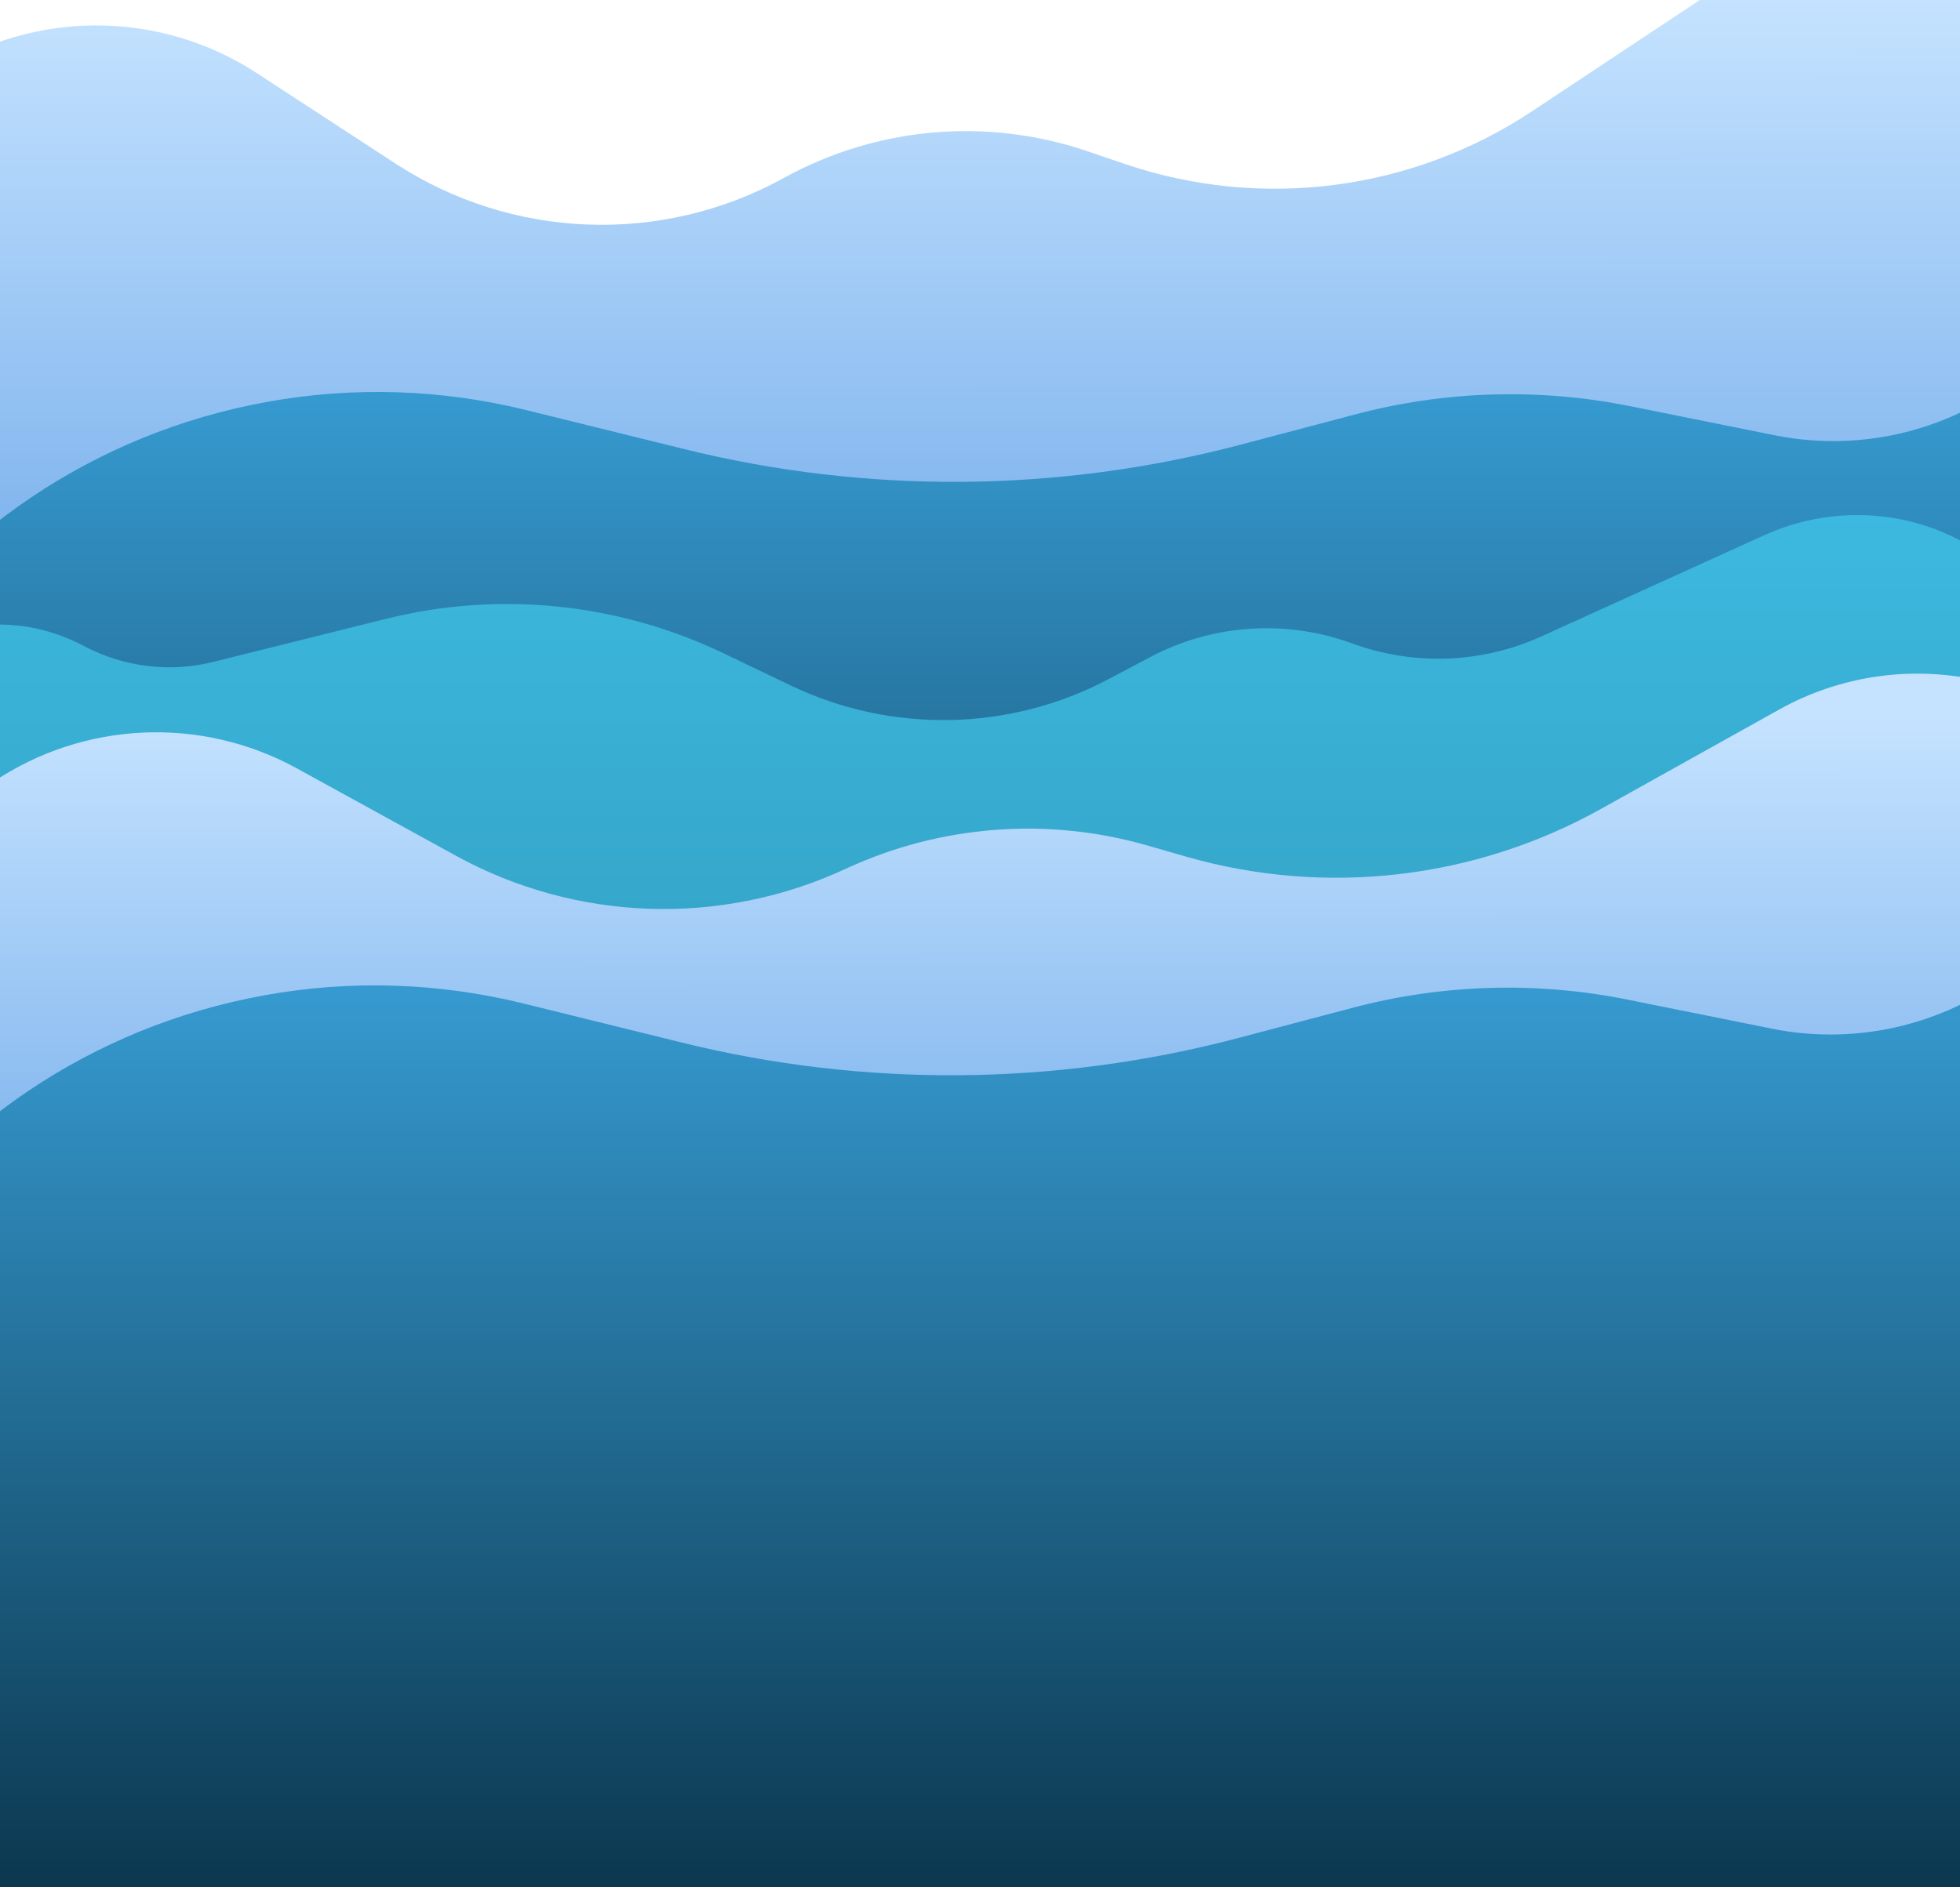
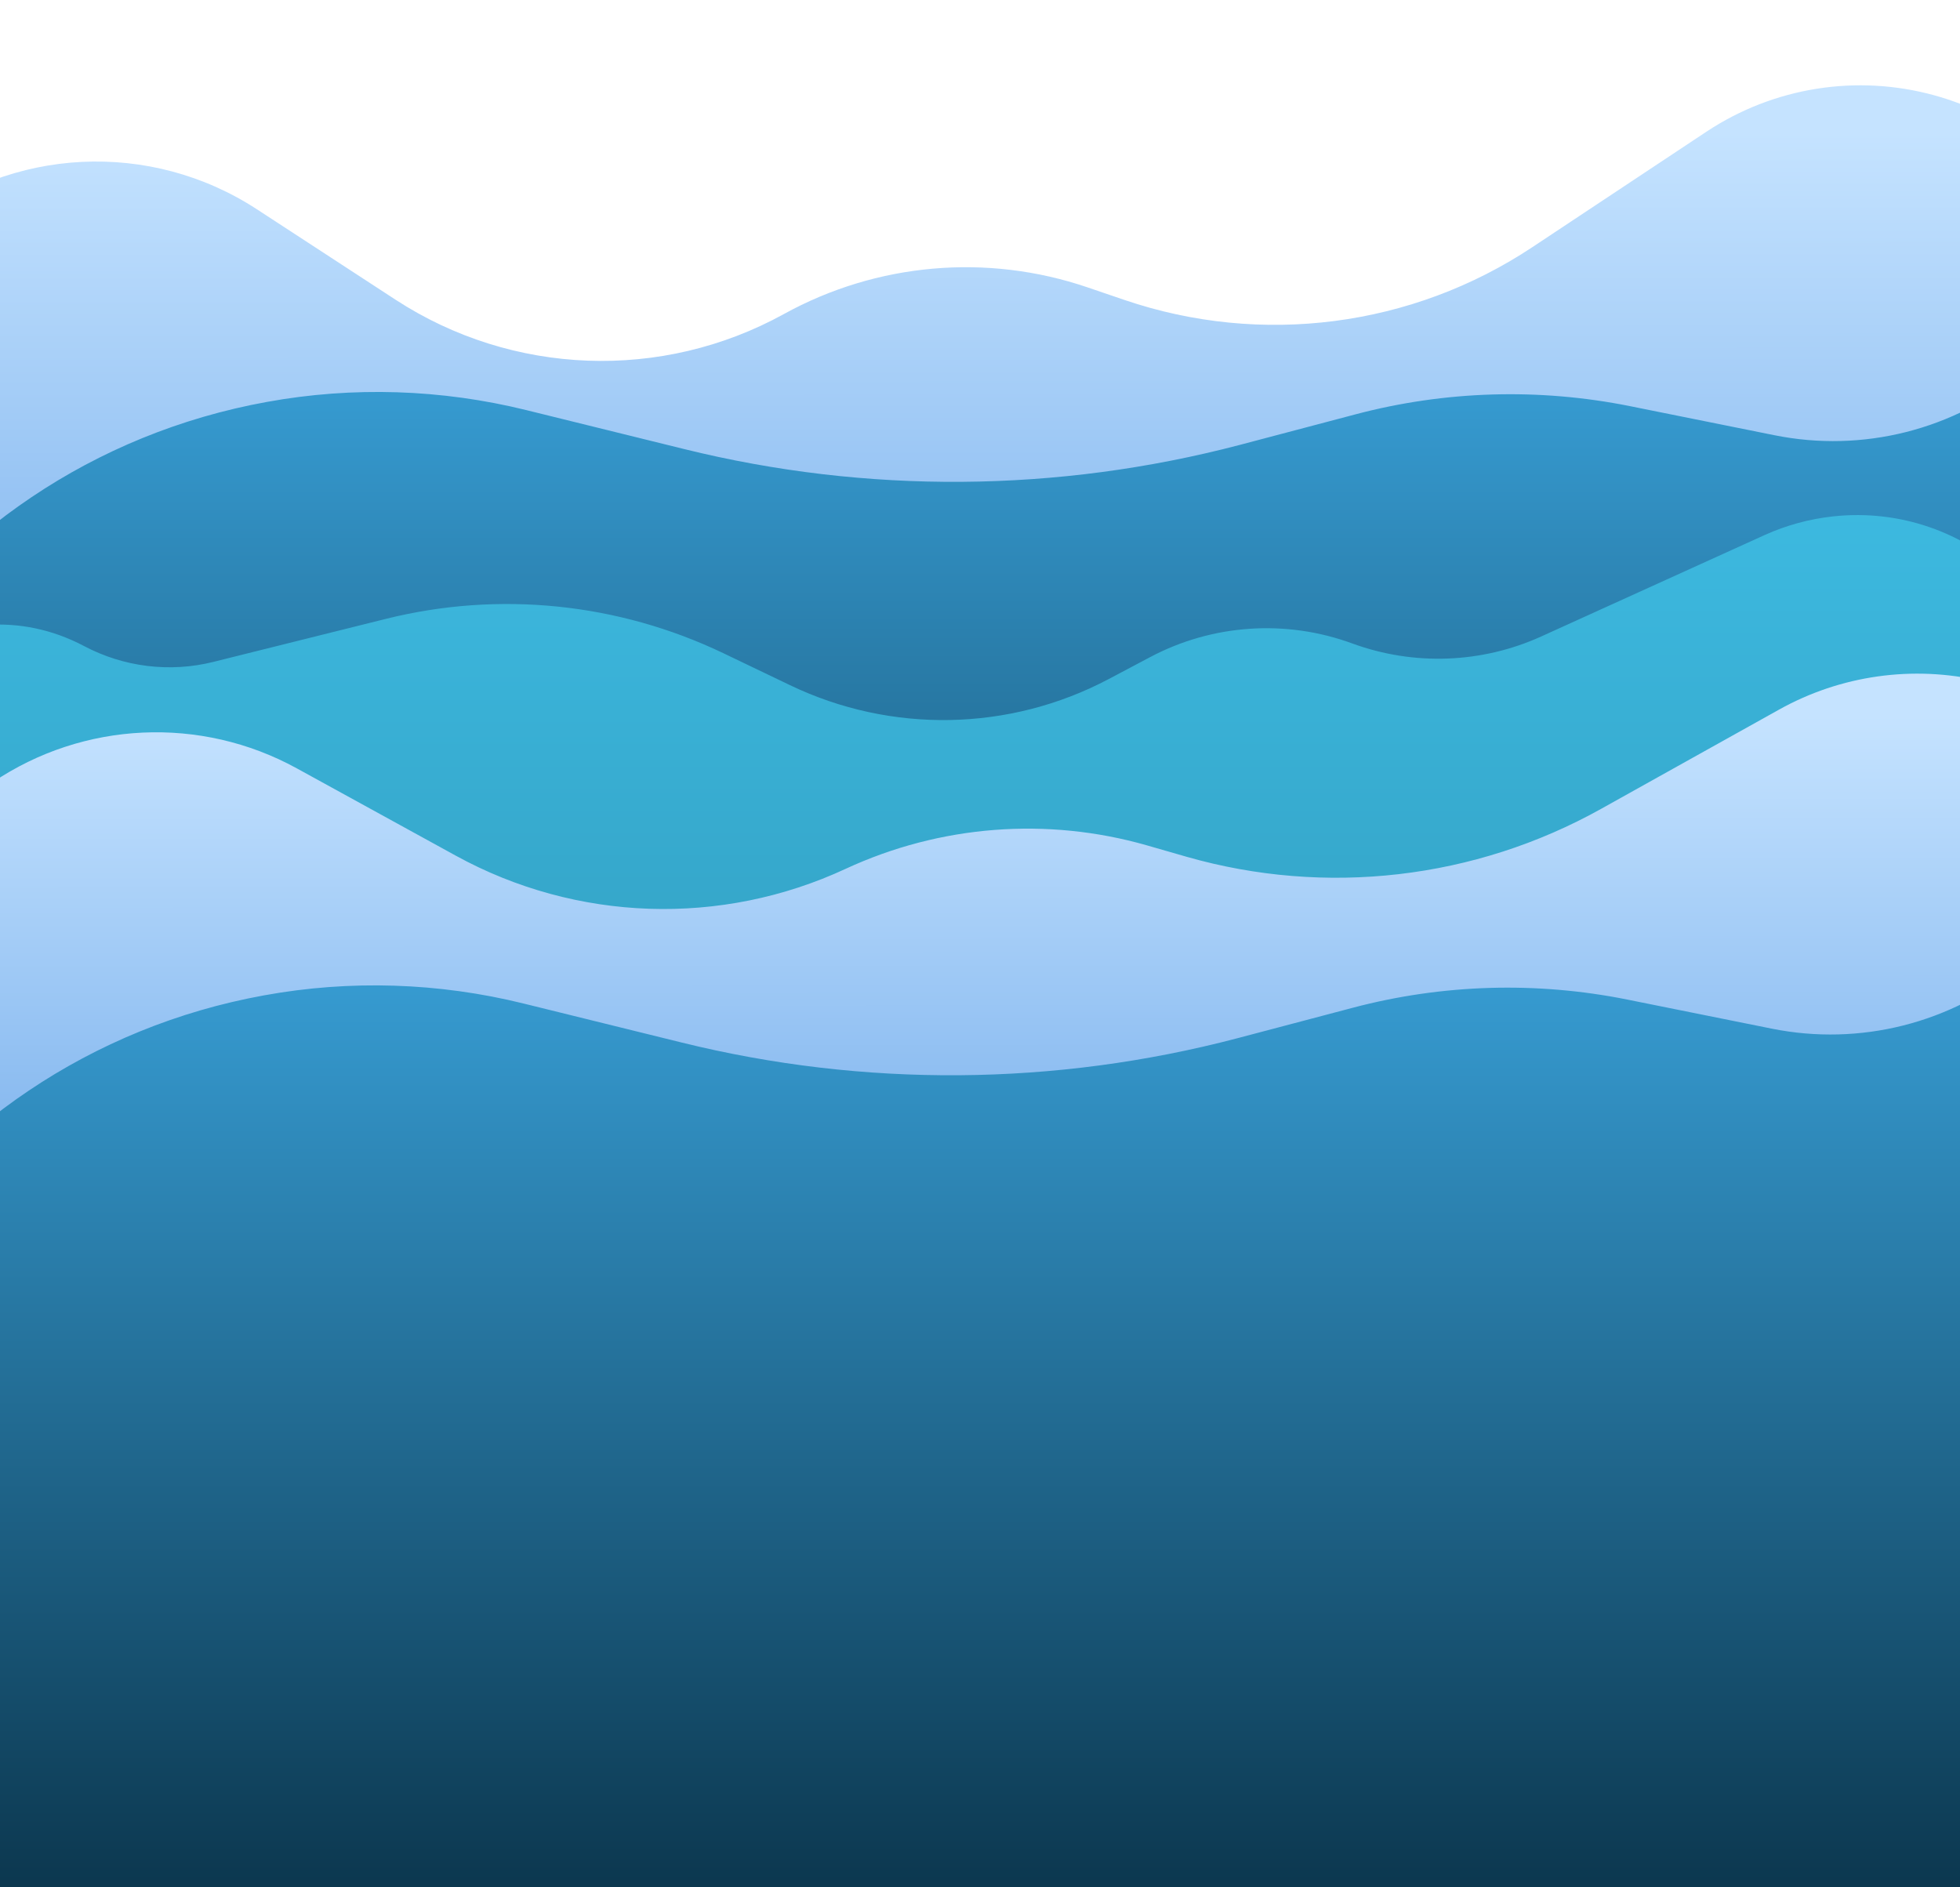
- <svg xmlns="http://www.w3.org/2000/svg" version="1.1" id="Layer_1" x="0px" y="0px" viewBox="0 0 1440 1386" style="enable-background:new 0 0 1440 1386;" xml:space="preserve">
+ <svg xmlns="http://www.w3.org/2000/svg" version="1.1" id="Layer_1" x="0px" y="0px" preserveAspectRatio="none" viewBox="0 0 1440 1386" style="enable-background:new 0 0 1440 1386;" xml:space="preserve">
  <style type="text/css">
	.st0{fill:url(#SVGID_1_);}
	.st1{fill:url(#SVGID_00000168800615046598718790000013021850589452471972_);}
	.st2{fill:url(#SVGID_00000037666863592702591390000009740587314638323385_);}
	.st3{fill:url(#SVGID_00000183929303071133036060000010413558527817066913_);}
	.st4{fill:url(#SVGID_00000056425183192946991890000013455385031253591979_);}
</style>
  <linearGradient id="SVGID_1_" gradientUnits="userSpaceOnUse" x1="712.534" y1="1221.083" x2="712.904" y2="209.515" gradientTransform="matrix(1 0 0 -1 0 1318.14)">
    <stop offset="0" style="stop-color:#C5E3FF" />
    <stop offset="1" style="stop-color:#176DD3" />
  </linearGradient>
-   <path class="st0" transform="translate(0 -100)" d="M290.6,220.2l-101.8-66.4c-78.3-51.1-180.5-46-253.4,12.5c-51.1,41-80.8,103-80.8,168.5v773.9H1571V266.9  c0-91.8-61.2-172.3-149.6-196.8c-57.1-15.8-118.2-6.1-167.6,26.6l-128,84.9c-88.4,58.7-199.1,73-299.6,38.8l-27.3-9.3  c-73.8-25.1-154.8-18-223.1,19.7C486.1,280.2,376.4,276.1,290.6,220.2z" />
+   <path class="st0" d="M290.6,220.2l-101.8-66.4c-78.3-51.1-180.5-46-253.4,12.5c-51.1,41-80.8,103-80.8,168.5v773.9H1571V266.9  c0-91.8-61.2-172.3-149.6-196.8c-57.1-15.8-118.2-6.1-167.6,26.6l-128,84.9c-88.4,58.7-199.1,73-299.6,38.8l-27.3-9.3  c-73.8-25.1-154.8-18-223.1,19.7C486.1,280.2,376.4,276.1,290.6,220.2z" />
  <linearGradient id="SVGID_00000023967570452021017980000016460851637060340630_" gradientUnits="userSpaceOnUse" x1="683.763" y1="1120.015" x2="683.763" y2="265.015" gradientTransform="matrix(1 0 0 -1 0 1318.14)">
    <stop offset="0" style="stop-color:#3CA8E2" />
    <stop offset="1" style="stop-color:#05283B" />
  </linearGradient>
  <path style="fill:url(#SVGID_00000023967570452021017980000016460851637060340630_);" d="M502.5,329.9l-115.9-28.6  c-62.4-15.4-127.3-17.5-190.5-6c-256,46.4-421.2,297.2-362.8,550.7l47.7,207.1h1665V255.2c0-15.9-21-21.7-29.1-8  c-0.9,1.5-2.1,2.9-3.5,4.1l-27.1,22.5c-50.8,42.1-117.8,59-182.5,46l-106.3-21.4c-66.7-13.4-135.7-11.4-201.5,6l-85.2,22.5  C777,362,636.7,363.1,502.5,329.9z" />
  <linearGradient id="SVGID_00000115499037867448805590000005879595519565886895_" gradientUnits="userSpaceOnUse" x1="696.514" y1="959.015" x2="696.514" y2="-460.485" gradientTransform="matrix(1 0 0 -1 0 1318.14)">
    <stop offset="0" style="stop-color:#3DBAE1" />
    <stop offset="1" style="stop-color:#1A637A" />
  </linearGradient>
  <path style="fill:url(#SVGID_00000115499037867448805590000005879595519565886895_);" d="M283.5,454.7l-126.7,31.6  c-32,8-65.9,3.8-95-11.6c-93.8-49.7-205.3,24.3-195.9,130l104.2,1174h1503.5l54.1-1229.4c4.4-100.1-81.3-180.6-180.9-169.9  c-17.4,1.9-34.4,6.5-50.3,13.7l-164.1,74.5c-43.8,19.9-93.7,21.7-138.8,5.2c-48.7-17.9-102.8-14.3-148.6,10l-30.4,16.1  c-72.9,38.6-159.9,40.2-234.2,4.5l-48.8-23.4C454.2,442.9,366.5,434,283.5,454.7z" />
  <linearGradient id="SVGID_00000075867974196134722910000002633984349343325842_" gradientUnits="userSpaceOnUse" x1="758.342" y1="792.311" x2="758.603" y2="-58.985" gradientTransform="matrix(1 0 0 -1 0 1318.14)">
    <stop offset="0" style="stop-color:#C5E3FF" />
    <stop offset="1" style="stop-color:#176DD3" />
  </linearGradient>
  <path style="fill:url(#SVGID_00000075867974196134722910000002633984349343325842_);" d="M334.9,628.7l-116.9-64.2  c-70.5-38.7-156.8-34.7-223.4,10.3C-64.6,614.7-100,681.4-100,752.7v624.4h1717V703.4c0-96.8-66.7-180.9-161-203  c-50.5-11.8-103.7-4.3-149,21l-130.7,72.9c-92.8,51.8-202.4,64.4-304.5,35.2l-29.2-8.4c-73.4-21-151.9-14.9-221.2,17.2  C529.8,680.9,423.4,677.3,334.9,628.7z" />
  <linearGradient id="SVGID_00000157279128307634417490000012636964415270184375_" gradientUnits="userSpaceOnUse" x1="681.763" y1="684.015" x2="681.763" y2="-170.985" gradientTransform="matrix(1 0 0 -1 0 1318.14)">
    <stop offset="0" style="stop-color:#3CA8E2" />
    <stop offset="1" style="stop-color:#05283B" />
  </linearGradient>
  <path style="fill:url(#SVGID_00000157279128307634417490000012636964415270184375_);" d="M500.5,765.9l-115.9-28.6  c-62.4-15.4-127.3-17.5-190.5-6c-256,46.4-421.2,297.2-362.8,550.7l47.7,207.1h1665V691.2c0-15.9-21-21.7-29.1-8  c-0.9,1.5-2.1,2.9-3.5,4.1l-27.1,22.5c-50.8,42.1-117.8,59-182.5,46l-106.3-21.4c-66.7-13.4-135.7-11.4-201.5,6l-85.2,22.5  C775,798,634.7,799.1,500.5,765.9z" />
</svg>
